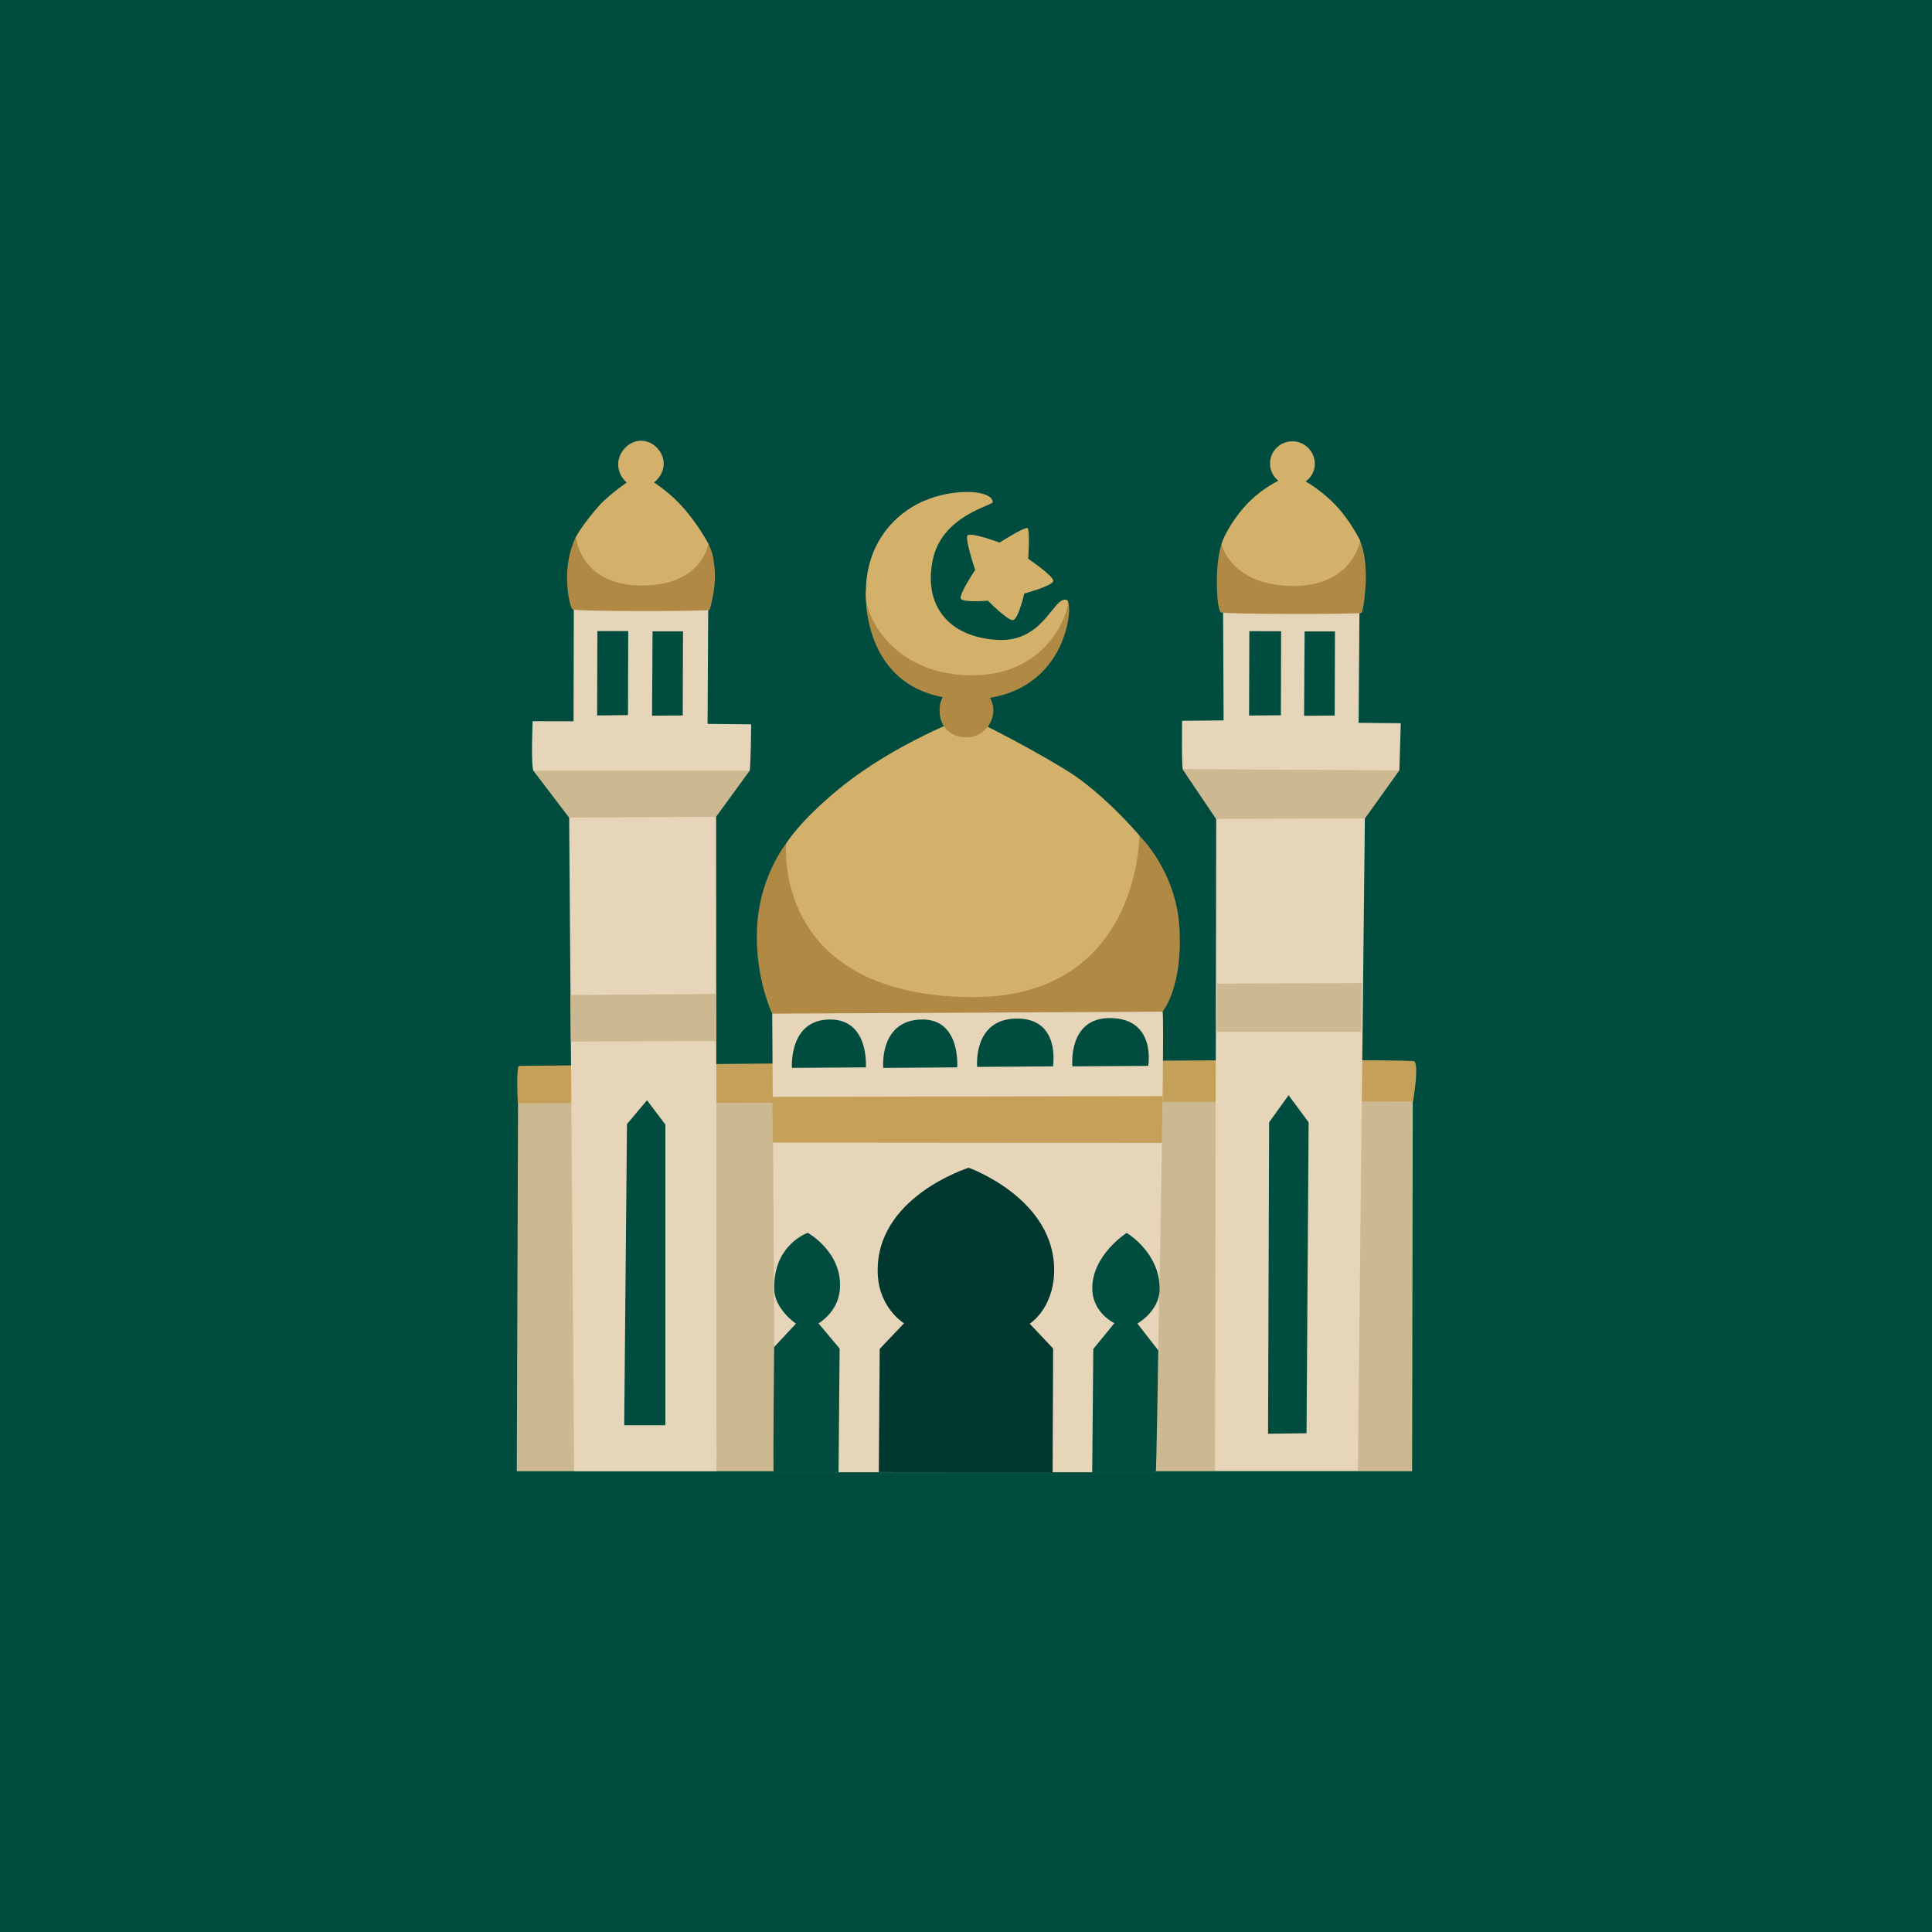
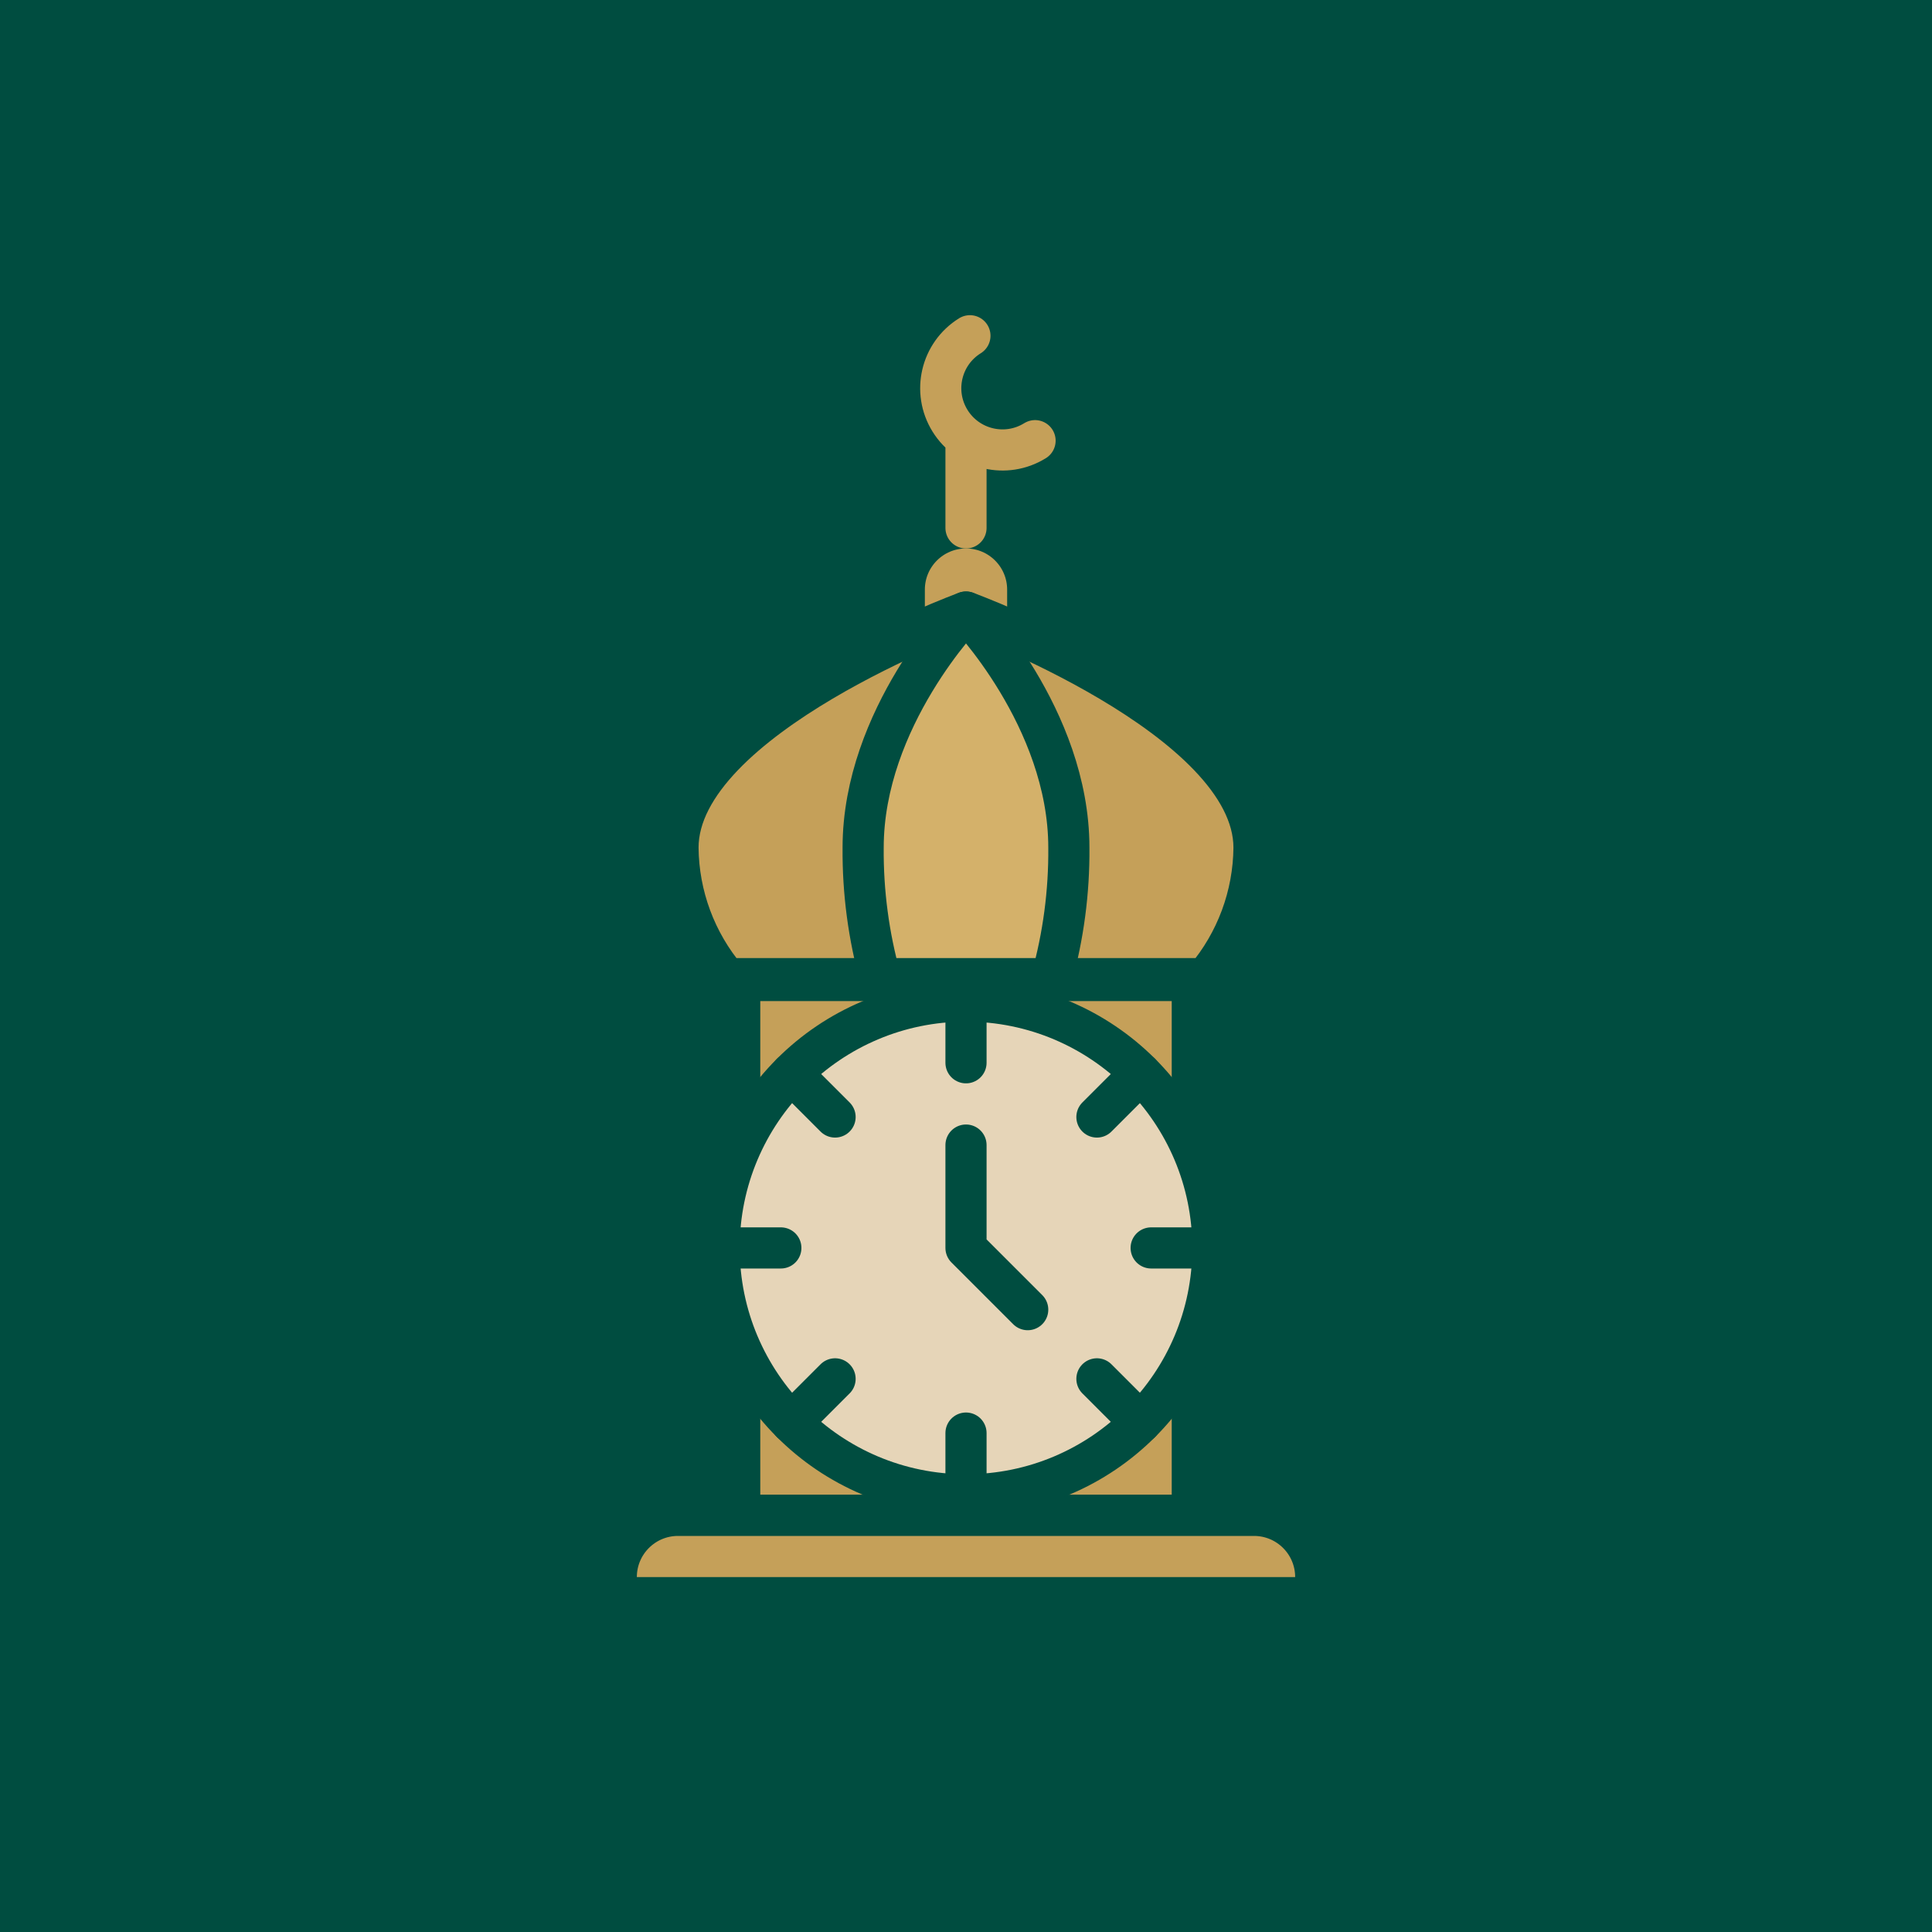
<svg xmlns="http://www.w3.org/2000/svg" width="1024" height="1024" viewBox="0 0 108 108">
  <rect width="108" height="108" fill="#004D40" />
-   <g transform="translate(24 24) scale(0.46875)">
-     <path fill="#CDB991" d="M10.43 124.25l.15-44.32l1.71-1.34h102.89l2.1.96l-.08 44.7z" />
-     <path fill="#C5A059" d="M10.72 75.91c-.42.14-.16 4.45-.16 4.45l106.75-.21s.73-4.21.17-4.77c-.56-.55-106.76.53-106.76.53z" />
-     <path fill="#E6D5B8" d="M94.66 21.59l.06 13.12l-4.95.05s-.07 5.72.1 5.78c.37.12 11.56 2.65 11.56 2.65l14.25-2.52l.17-5.62l-5.03-.05l.11-14.19l-11.3-.79l-4.97 1.57z" />
-     <path fill="#E6D5B8" d="M93.84 45.2l-.14 78.98h17.03l.86-79.98z" />
-     <path fill="#E6D5B8" d="M42.52 66.3s-1.63 3.14-1.63 3.37c0 .23.35 54.7.35 54.7h45.39s1.16-54.46.81-54.93c-.35-.46-44.92-3.14-44.92-3.14z" />
-     <path fill="#E6D5B8" d="M17.23 21.36l-.03 13.46l-4.88-.01s-.23 5.62.12 5.93c.52.46 14.94 2.69 14.94 2.69s10.57-2.14 10.81-2.71c.15-.36.19-5.54.19-5.54l-5.2-.05l.08-14.33l-9.66-.89l-6.37 1.45z" />
-     <path fill="#E6D5B8" d="M16.67 45.76l.6 78.49h16.98l-.05-79.16z" />
-     <path fill="#CDB991" d="M12.41 40.71H38.2l-4 5.49l-17.53.11z" />
-     <path fill="#CDB991" d="M16.82 67.46l17.31-.13l.07 5.62l-17.32.06z" />
-     <path fill="#004D40" d="M23.24 118.77h4.91V82.91l-2.19-2.9l-2.39 2.84z" />
-     <path fill="#004D40" d="M100.02 119.78l4.59-.06l.25-37.08l-2.39-3.23l-2.32 3.23z" />
-     <path fill="#CDB991" d="M93.95 66.1l-.07 5.75h17.25l.07-5.81z" />
-     <path fill="#CDB991" d="M93.82 46.46l17.76-.06l4.1-5.73l-25.87-.15z" />
-     <path fill="#C5A059" d="M40.97 85.06l-.06-5.45l46.53-.09l-.07 5.58z" />
-     <path fill="#004D40" d="M97.79 24.07l3.79.01l-.03 10.02l-3.79.03z" />
-     <path fill="#004D40" d="M104.38 24.1H108l-.03 10.03l-3.65.03z" />
-     <path fill="#004D40" d="M20.04 24.06h3.68l-.03 10.02l-3.68.04z" />
-     <path fill="#004D40" d="M26.62 24.09h3.63l-.03 10.03l-3.66.03z" />
-     <path fill="#004D40" d="M47.79 70.38c-4.96 0-4.55 5.77-4.55 5.77l8.82-.06c-.01 0 .45-5.71-4.27-5.71z" />
-     <path fill="#004D40" d="M54.13 76.15s-.52-5.65 4.55-5.77c4.73-.11 4.27 5.71 4.27 5.71l-8.82.06z" />
-     <path fill="#004D40" d="M85.73 75.91s.98-5.59-4.44-5.7c-5.2-.11-4.6 5.76-4.6 5.76l9.04-.06z" />
-     <path fill="#004D40" d="M74.37 75.97s.98-5.82-4.44-5.7c-5.14.12-4.6 5.76-4.6 5.76l9.04-.06z" />
-     <path fill="#004D40" d="M79.05 124.37l.13-14.7l2.52-3.08s-2.63-1.2-2.64-4.15c-.02-3.98 4.1-6.61 4.1-6.61s4 2.35 3.93 6.75c-.04 2.6-2.65 4.06-2.65 4.06l2.49 3.2s-.22 14.49-.3 14.55c-.09.05-7.58-.02-7.58-.02z" />
-     <path fill="#004D40" d="M41.07 124.37c-.1-.03.05-14.93.05-14.93l2.6-2.79s-2.5-1.7-2.58-4.01c-.2-5.4 3.99-6.82 3.99-6.82s4.18 2.3 3.83 6.75c-.21 2.72-2.55 4.05-2.55 4.05l2.52 3l-.13 14.78s-7.63 0-7.73-.03z" />
-     <path fill="#00382F" d="M64.32 88.06s-11.29 3.52-10.84 12.74c.2 4.04 3.13 5.81 3.13 5.81l-2.9 3.05l-.11 14.7l20.73.02l.06-14.76l-2.79-2.96s2.79-1.73 2.91-6.15c.21-8.76-10.19-12.45-10.19-12.45z" />
-     <path fill="#B08A45" d="M40.89 69.68l46.55-.23s2.48-2.96 2-10.18c-.45-6.73-4.79-10.84-4.79-10.84l-28.64.49l-13-.11s-3.61 3.97-3.93 10.66c-.27 5.96 1.81 10.21 1.81 10.21z" />
-     <path fill="#D4B16A" d="M64.11 34.26s-8.47 3.1-15.1 8.49c-5.04 4.11-6.46 6.67-6.46 6.67s-1.73 17.83 21.61 18.29c20.63.41 20.51-19.28 20.51-19.28s-4.23-5.03-8.71-7.78c-5.95-3.64-11.85-6.39-11.85-6.39z" />
-     <path fill="#B08A45" d="M67.26 33.53c0-1.73-1.4-3.13-3.12-3.13c-1.72 0-3.17 1.07-3.28 2.79c-.15 2.18 1.21 3.55 3.21 3.54c1.72.01 3.19-1.47 3.19-3.2z" />
-     <path fill="#B08A45" d="M54.43 15.99l-2.38 3.36s-.74 12.86 12.25 12.86c11.72 0 12.57-11.27 11.78-11.78c-.39-.26-5.49 5.84-5.72 5.9c-.23.06-9.18-.63-9.41-.92c-.22-.3-6.52-9.42-6.52-9.42z" />
-     <path fill="#D4B16A" d="M64.19 12.65c-.37.32.9 4.12.9 4.12s-1.99 2.97-1.7 3.44s3.23.23 3.23.23s2.37 2.42 3 2.31c.63-.12 1.33-3.17 1.33-3.17s3.41-.92 3.46-1.5c.06-.58-2.99-2.64-2.99-2.64s.22-3.42-.07-3.65c-.29-.24-3.35 1.72-3.35 1.72s-3.35-1.27-3.81-.86z" />
-     <path fill="#D4B16A" d="M67.19 8.66c.04.46-6.06 1.56-7.16 6.93c-1.12 5.49 1.96 9.18 7.68 9.52c5.71.35 6.75-5.48 8.37-4.730c.54.25-1.67 9.18-11.72 8.95c-8.9-.2-12.2-6.74-12.29-9.35c-.23-6.35 3.58-10.22 7.45-11.66c3.51-1.31 7.55-1.04 7.67.34z" />
-     <path fill="#B08A45" d="M94.38 21.82c.41.25 16.54.25 16.78.06c.24-.19.49-2.67.52-3.75c.1-3.39-.74-4.95-.74-4.95s-15.83-.33-16.21.06c-.39.39-.76 2.17-.81 4.45c-.04 2.5.22 3.98.46 4.13z" />
-     <path fill="#B08A45" d="M17.09 21.47c.32.27 16.16.25 16.31.06c.15-.19.72-2.63.66-4.23c-.08-2.23-.49-3.08-.79-3.66c-.62-1.21-15.36-1.62-15.8-.79s-1.03 2.59-1.05 4.7c-.02 1.62.33 3.63.67 3.92z" />
-     <path fill="#D4B16A" d="M27.95 4.12c0 1.45-1.35 2.81-2.81 2.81s-2.62-1.32-2.62-2.76s1.26-2.81 2.72-2.81c1.46 0 2.71 1.31 2.71 2.76z" />
-     <path fill="#D4B16A" d="M105.6 4.11c0 1.46-1.19 2.6-2.68 2.6s-2.66-1.18-2.66-2.64s1.18-2.64 2.66-2.64s2.68 1.22 2.68 2.68z" />
-     <path fill="#D4B16A" d="M94.47 13.69s1.04 4.73 8.06 4.98c7.56.27 8.48-5.39 8.48-5.39s-1.09-2.23-2.73-4.02c-1.74-1.91-4.4-3.67-5.43-3.67c-.95 0-3.69 1.5-5.49 3.48c-1.98 2.17-2.89 4.4-2.89 4.62z" />
-     <path fill="#D4B16A" d="M25.23 5.36c-.45 0-3.67 2.27-4.99 3.75c-1.92 2.17-2.77 3.730-2.77 3.73s.51 5.63 7.53 5.78c7.55.16 8.28-4.97 8.28-4.97s-1.24-2.39-3.23-4.56c-2.1-2.29-4.82-3.73-4.82-3.73z" />
+   <g transform="translate(22.95 16.86) scale(1.15)">
+     <g stroke="#004D40" stroke-width="2" stroke-linecap="round" stroke-linejoin="round">
+       <rect x="16" y="33" width="22" height="26" fill="#C5A059" />
+       <path d="M27,11h0a3,3,0,0,1,3,3v3H24V14a3,3,0,0,1,3-3Z" fill="#C5A059" />
+       <path d="M38.639,32.909A10,10,0,0,0,41,26.545c0-6.326-14-11.454-14-11.454S13,20.219,13,26.545a10,10,0,0,0,2.361,6.364Z" fill="#C5A059" />
+       <path d="M31.157,32.909A23.026,23.026,0,0,0,32,26.545c0-6.326-5-11.454-5-11.454s-5,5.128-5,11.454a23.026,23.026,0,0,0,.843,6.364Z" fill="#D4B16A" />
+       <path d="M13,59H41a3,3,0,0,1,3,3v1H10V62A3,3,0,0,1,13,59Z" fill="#C5A059" />
+       <path d="M27,11V7M27.191,1.66a3,3,0,0,0,3.166,5.1" fill="none" stroke="#C5A059" />
+       <circle cx="27" cy="46" r="12" fill="#E6D5B8" />
+       <path d="M27,34v3M27,55v3M15,46h3M36,46h3M18.515,37.515l2.121,2.121M35.485,37.515l-2.121,2.121M18.515,54.485l2.121-2.121M35.485,54.485l-2.121-2.121M27,41v5l3,3" fill="none" stroke="#004D40" />
+     </g>
  </g>
</svg>
